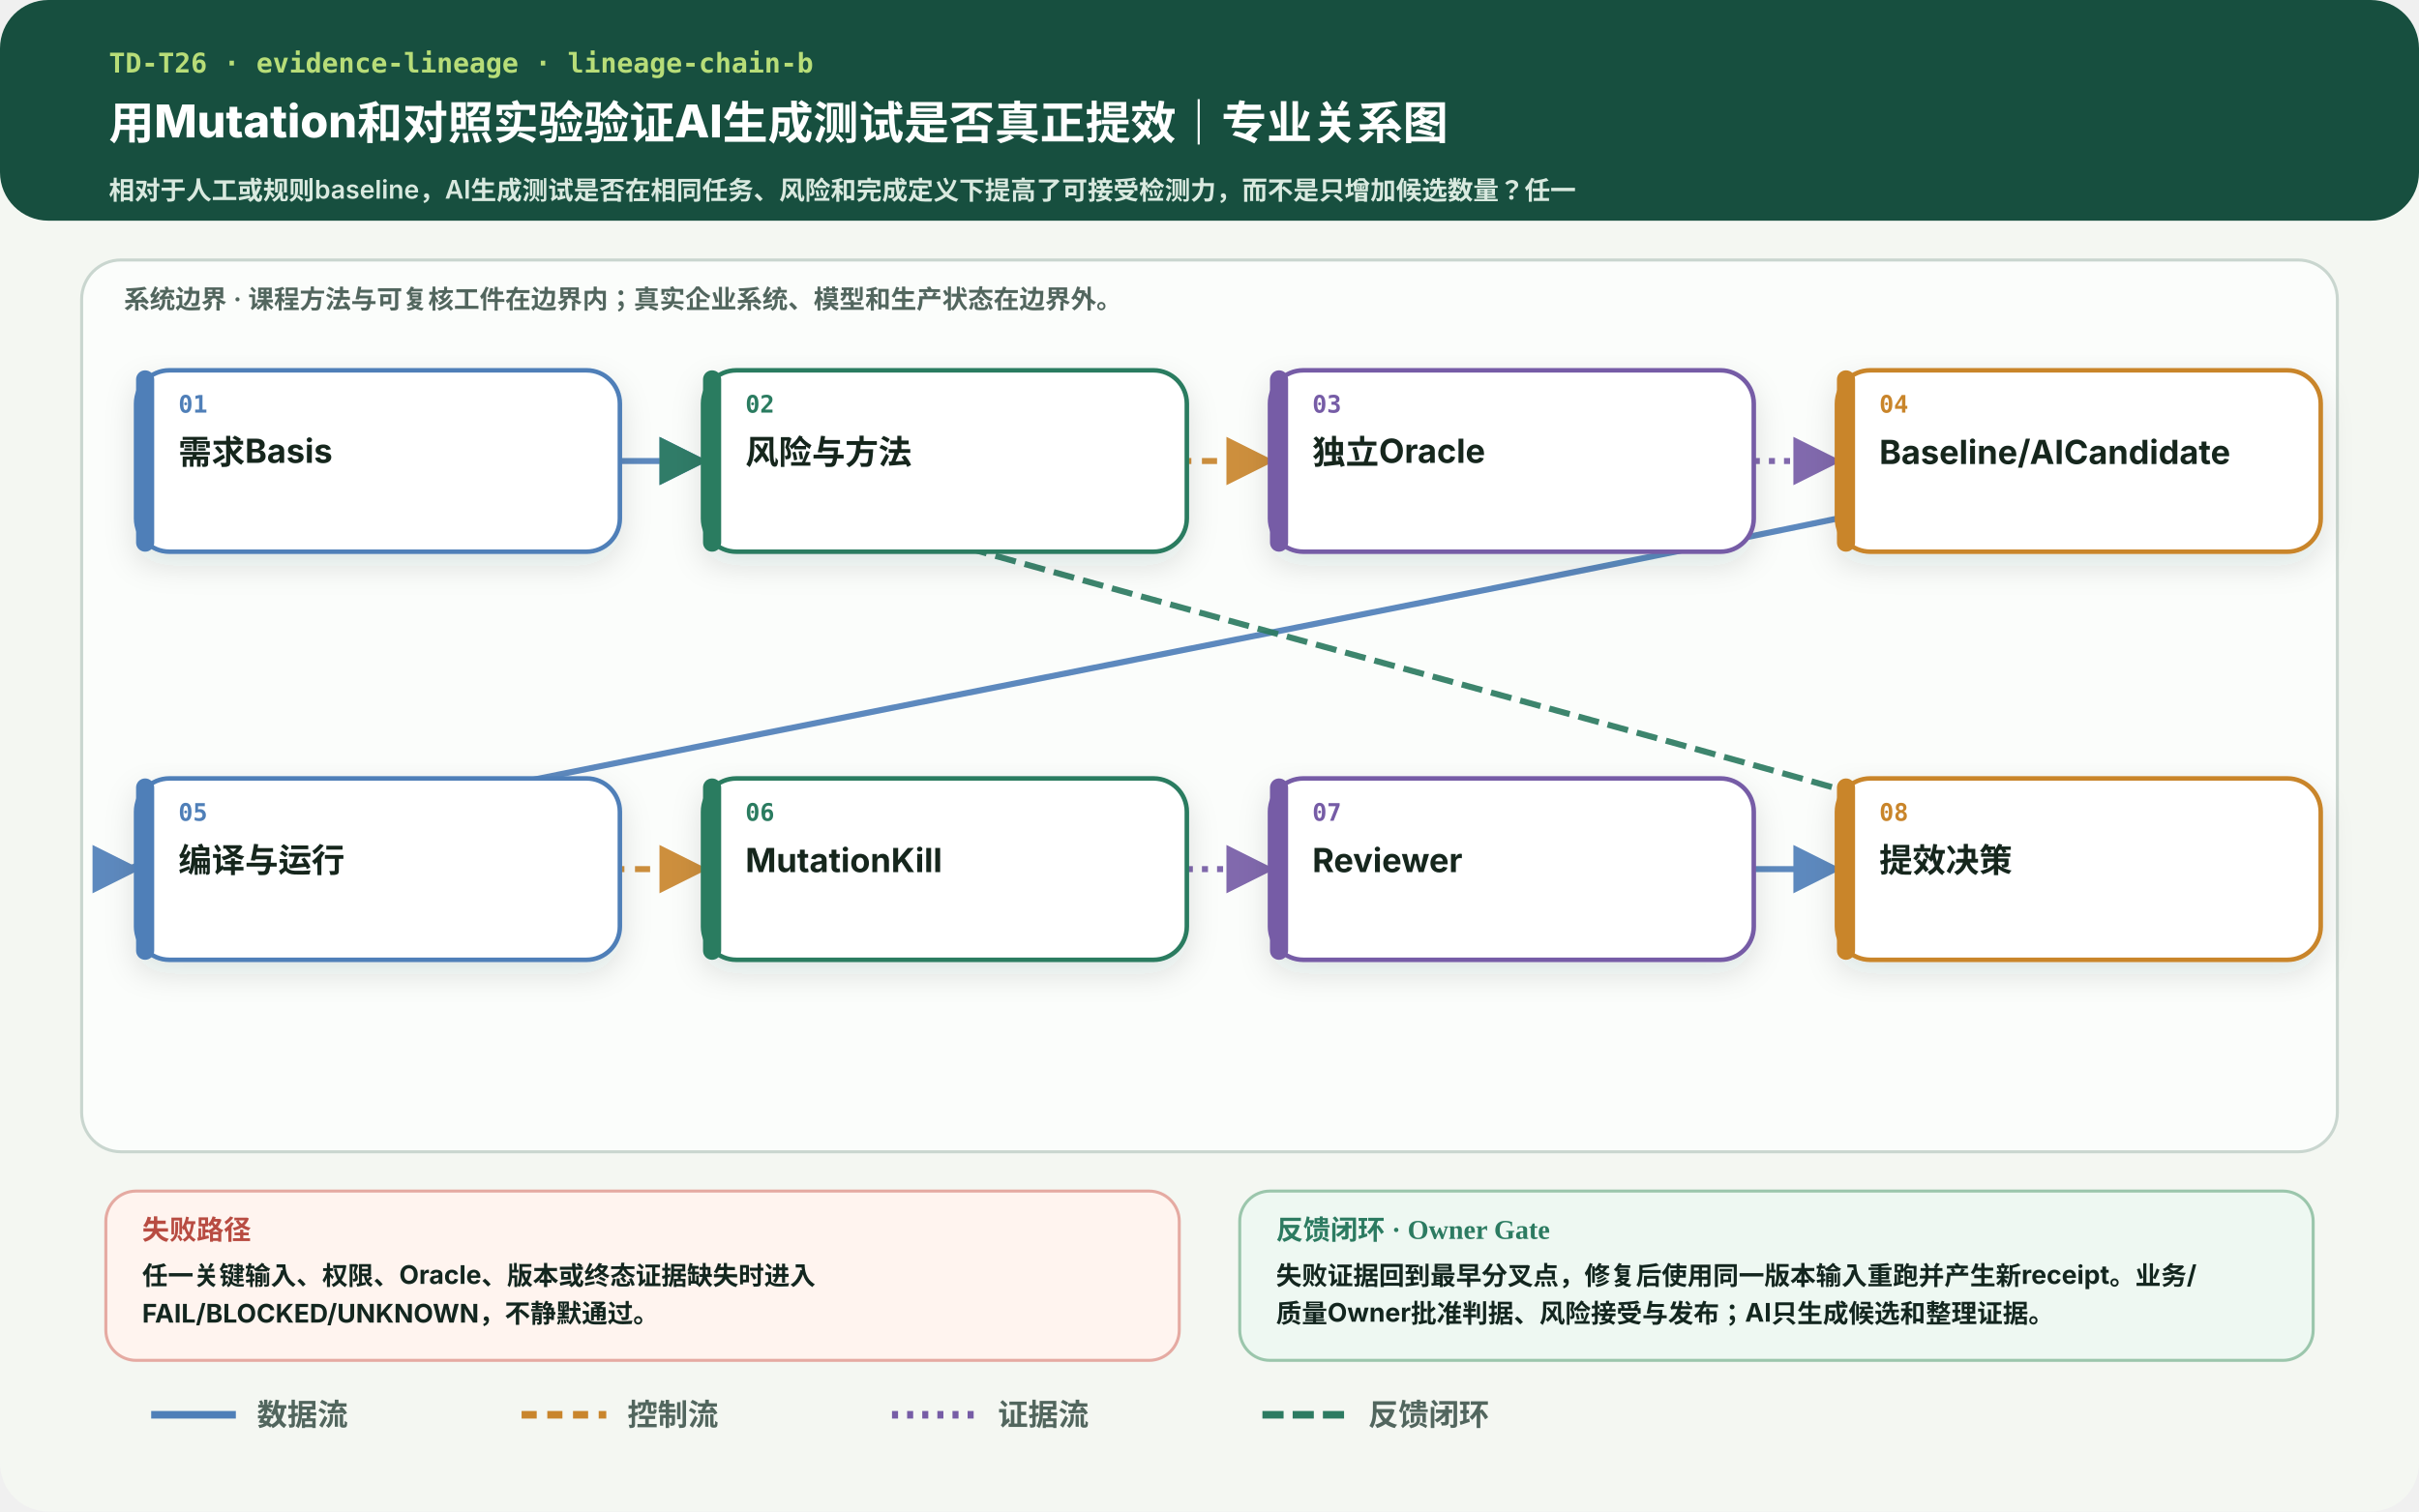
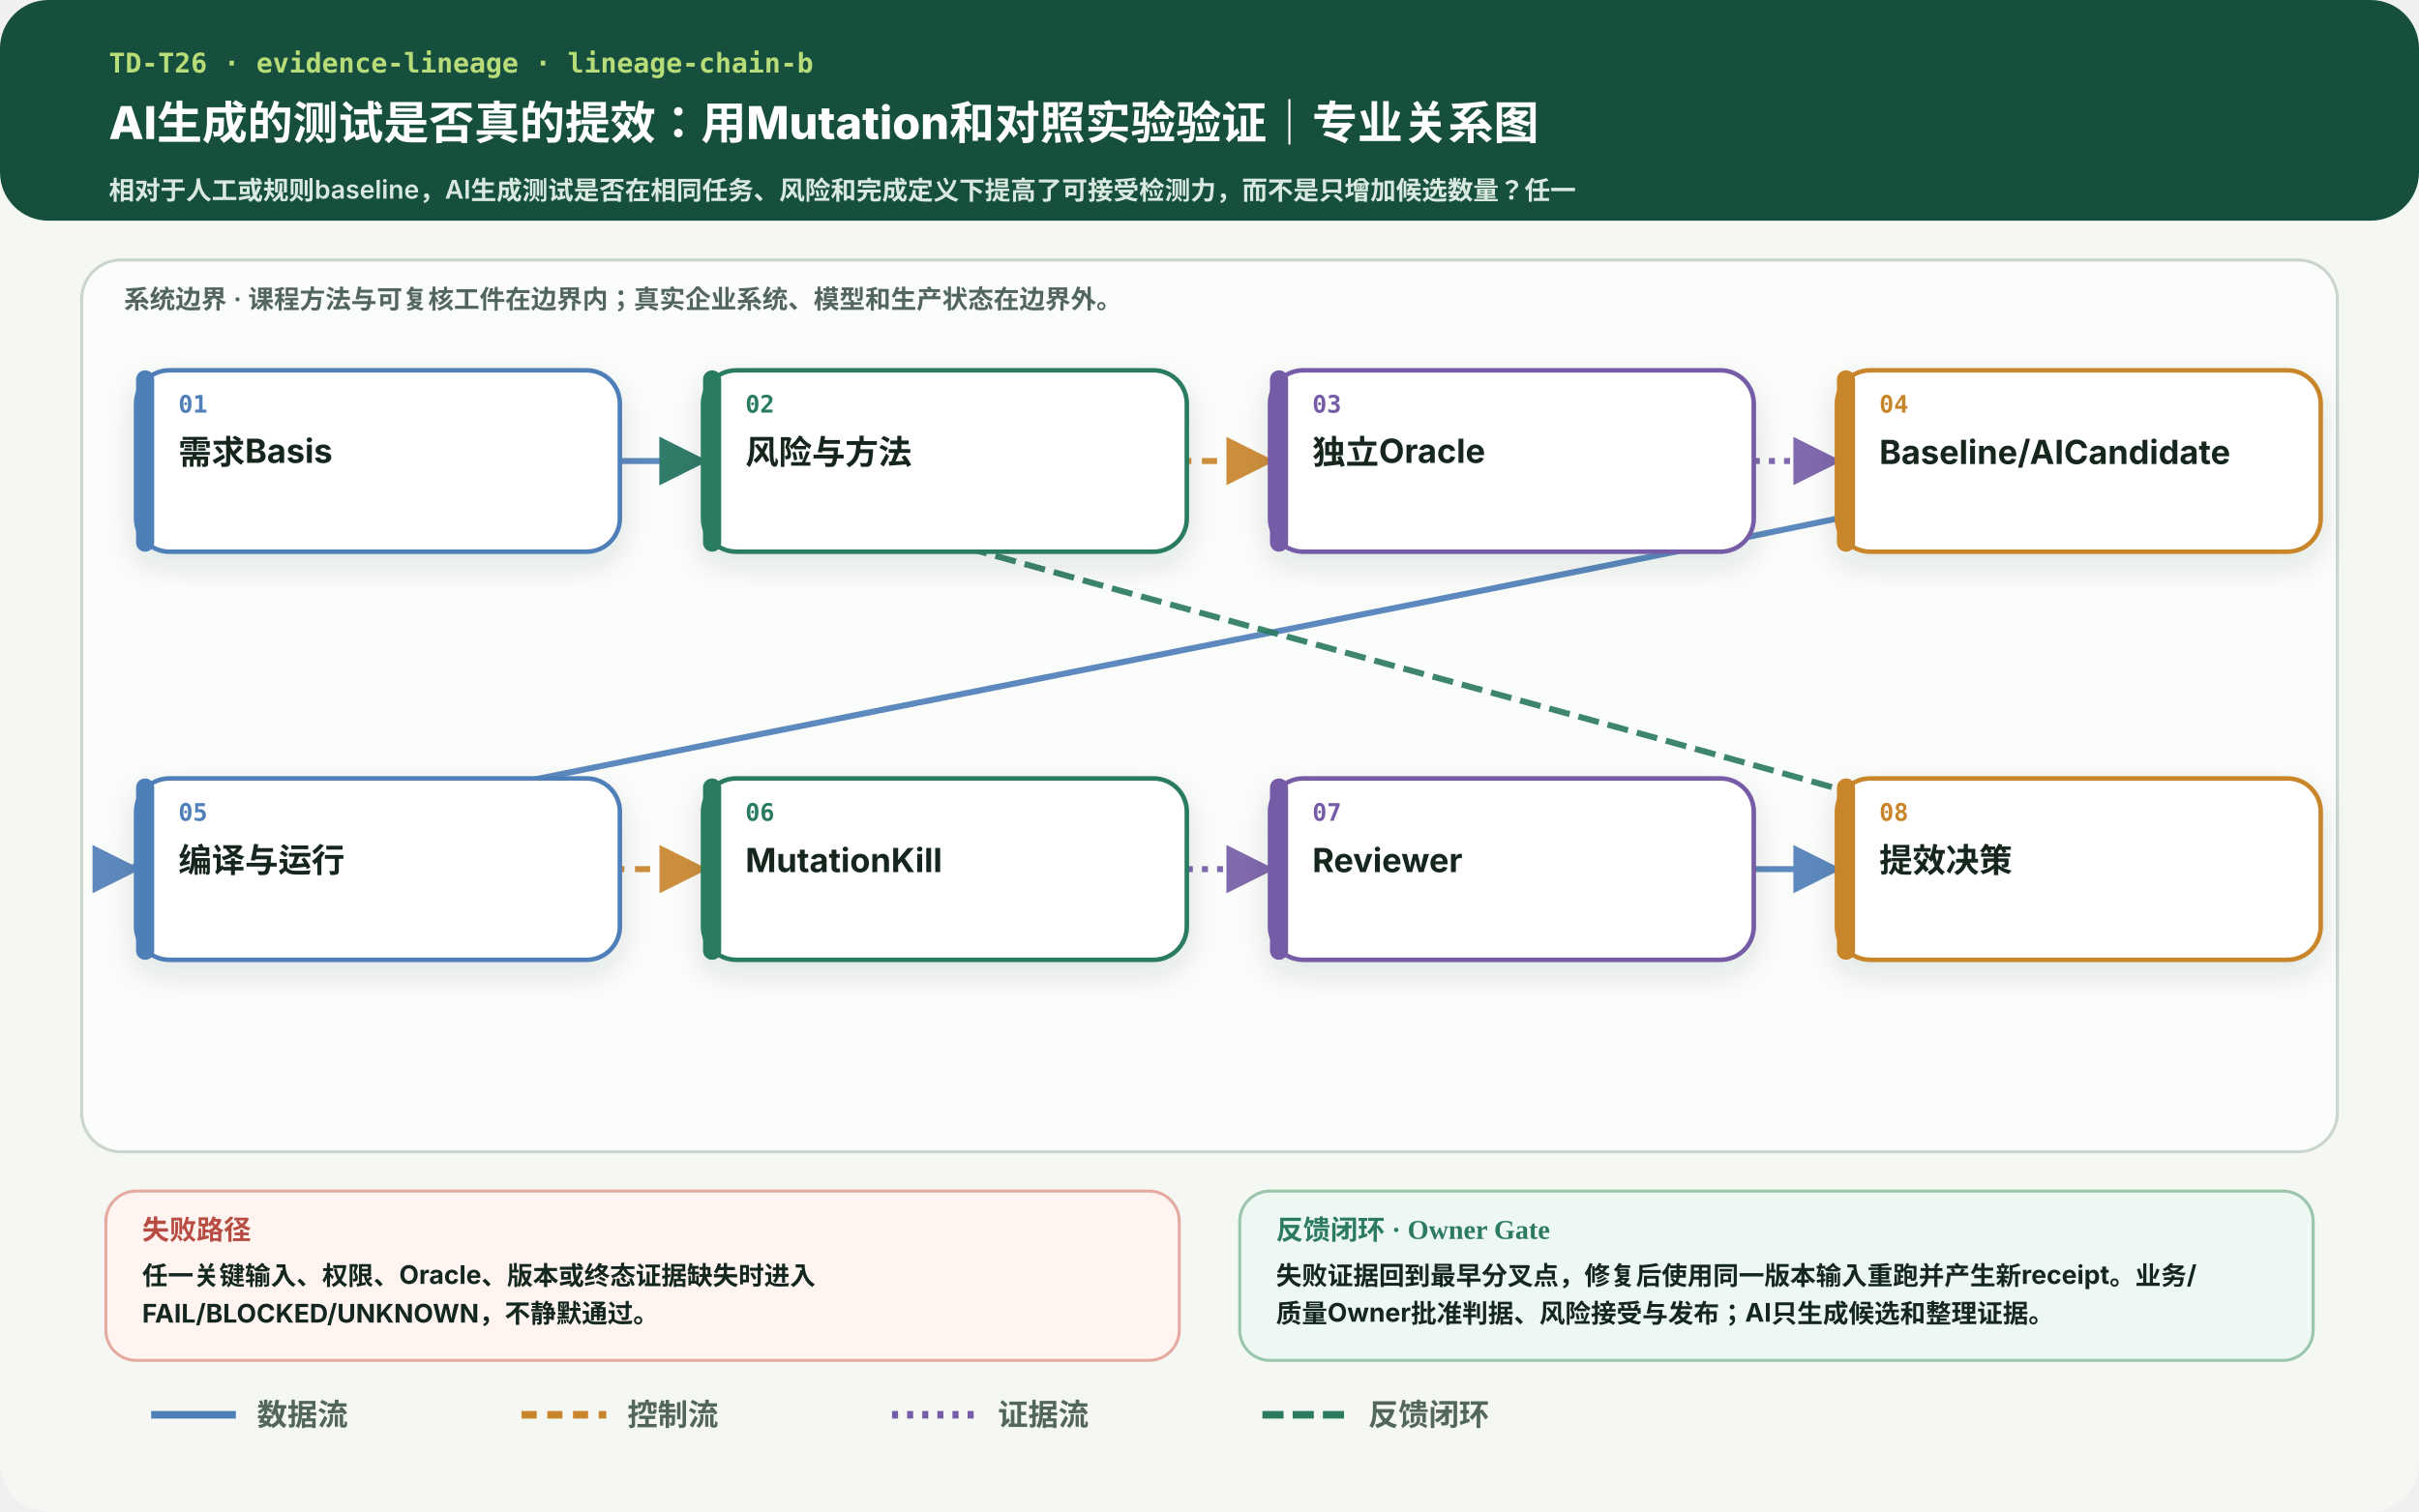
<svg xmlns="http://www.w3.org/2000/svg" role="img" aria-labelledby="title desc" viewBox="0 0 1600 1000" width="1600" height="1000">
  <defs>
    <filter id="shadow" x="-15%" y="-15%" width="130%" height="140%">
      <feDropShadow dx="0" dy="8" stdDeviation="10" flood-color="#173f32" flood-opacity="0.12" />
    </filter>
    <marker id="arrow-data" viewBox="0 0 10 10" refX="9" refY="5" markerWidth="8" markerHeight="8" orient="auto-start-reverse">
      <path d="M 0 0 L 10 5 L 0 10 z" fill="#4f7fb8" />
    </marker>
    <marker id="arrow-control" viewBox="0 0 10 10" refX="9" refY="5" markerWidth="8" markerHeight="8" orient="auto-start-reverse">
      <path d="M 0 0 L 10 5 L 0 10 z" fill="#c9852c" />
    </marker>
    <marker id="arrow-evidence" viewBox="0 0 10 10" refX="9" refY="5" markerWidth="8" markerHeight="8" orient="auto-start-reverse">
      <path d="M 0 0 L 10 5 L 0 10 z" fill="#765ca6" />
    </marker>
    <marker id="arrow-feedback" viewBox="0 0 10 10" refX="9" refY="5" markerWidth="8" markerHeight="8" orient="auto-start-reverse">
      <path d="M 0 0 L 10 5 L 0 10 z" fill="#2c7b61" />
    </marker>
  </defs>
  <rect width="1600" height="1000" rx="32" fill="#f4f7f2" />
  <rect x="0" y="0" width="1600" height="146" rx="32" fill="#174f3f" />
  <text x="72" y="48" font-family="ui-monospace,SFMono-Regular,Menlo,monospace" font-size="18" font-weight="800" fill="#b8dd78">TD-T26 · evidence-lineage · lineage-chain-b</text>
-   <text x="72" y="92" text-anchor="start" font-family="-apple-system,BlinkMacSystemFont,'Segoe UI','PingFang SC',sans-serif" font-size="30" font-weight="800" fill="#ffffff">用Mutation和对照实验验证AI生成测试是否真正提效｜专业关系图</text>
+   <text x="72" y="92" text-anchor="start" font-family="-apple-system,BlinkMacSystemFont,'Segoe UI','PingFang SC',sans-serif" font-size="30" font-weight="800" fill="#ffffff">AI生成的测试是否真的提效：用Mutation和对照实验验证｜专业关系图</text>
  <text x="72" y="132" text-anchor="start" font-family="-apple-system,BlinkMacSystemFont,'Segoe UI','PingFang SC',sans-serif" font-size="17" font-weight="600" fill="#d9e9df">相对于人工或规则baseline，AI生成测试是否在相同任务、风险和完成定义下提高了可接受检测力，而不是只增加候选数量？任一</text>
  <rect x="54" y="172" width="1492" height="590" rx="26" fill="#fbfdfb" stroke="#c9d6cf" stroke-width="2" />
  <text x="82" y="204" font-size="17" font-weight="800" fill="#52665e">系统边界 · 课程方法与可复核工件在边界内；真实企业系统、模型和生产状态在边界外。</text>
  <path d="M 250 305 C 325 305, 390 305, 465 305" fill="none" stroke="#4f7fb8" stroke-width="4" stroke-dasharray="" marker-end="url(#arrow-data)" opacity="0.92" />
  <path d="M 625 305 C 700 305, 765 305, 840 305" fill="none" stroke="#c9852c" stroke-width="4" stroke-dasharray="10 7" marker-end="url(#arrow-control)" opacity="0.92" />
  <path d="M 1000 305 C 1075 305, 1140 305, 1215 305" fill="none" stroke="#765ca6" stroke-width="4" stroke-dasharray="4 6" marker-end="url(#arrow-evidence)" opacity="0.92" />
  <path d="M 1375 305 C 1450 305, 15 575, 90 575" fill="none" stroke="#4f7fb8" stroke-width="4" stroke-dasharray="" marker-end="url(#arrow-data)" opacity="0.92" />
  <path d="M 250 575 C 325 575, 390 575, 465 575" fill="none" stroke="#c9852c" stroke-width="4" stroke-dasharray="10 7" marker-end="url(#arrow-control)" opacity="0.92" />
  <path d="M 625 575 C 700 575, 765 575, 840 575" fill="none" stroke="#765ca6" stroke-width="4" stroke-dasharray="4 6" marker-end="url(#arrow-evidence)" opacity="0.92" />
  <path d="M 1000 575 C 1075 575, 1140 575, 1215 575" fill="none" stroke="#4f7fb8" stroke-width="4" stroke-dasharray="" marker-end="url(#arrow-data)" opacity="0.92" />
  <path d="M 1375 575 C 1450 575, 390 305, 465 305" fill="none" stroke="#2c7b61" stroke-width="4" stroke-dasharray="14 6" marker-end="url(#arrow-feedback)" opacity="0.92" />
  <g filter="url(#shadow)">
    <rect x="90" y="245" width="320" height="120" rx="22" fill="#ffffff" stroke="#4f7fb8" stroke-width="3" />
    <rect x="90" y="245" width="12" height="120" rx="6" fill="#4f7fb8" />
    <text x="118" y="273" font-family="ui-monospace,SFMono-Regular,Menlo,monospace" font-size="16" font-weight="800" fill="#4f7fb8">01</text>
    <text x="118" y="307" text-anchor="start" font-family="-apple-system,BlinkMacSystemFont,'Segoe UI','PingFang SC',sans-serif" font-size="22" font-weight="700" fill="#13261f">需求Basis</text>
  </g>
  <g filter="url(#shadow)">
    <rect x="465" y="245" width="320" height="120" rx="22" fill="#ffffff" stroke="#2c7b61" stroke-width="3" />
    <rect x="465" y="245" width="12" height="120" rx="6" fill="#2c7b61" />
    <text x="493" y="273" font-family="ui-monospace,SFMono-Regular,Menlo,monospace" font-size="16" font-weight="800" fill="#2c7b61">02</text>
    <text x="493" y="307" text-anchor="start" font-family="-apple-system,BlinkMacSystemFont,'Segoe UI','PingFang SC',sans-serif" font-size="22" font-weight="700" fill="#13261f">风险与方法</text>
  </g>
  <g filter="url(#shadow)">
    <rect x="840" y="245" width="320" height="120" rx="22" fill="#ffffff" stroke="#765ca6" stroke-width="3" />
    <rect x="840" y="245" width="12" height="120" rx="6" fill="#765ca6" />
    <text x="868" y="273" font-family="ui-monospace,SFMono-Regular,Menlo,monospace" font-size="16" font-weight="800" fill="#765ca6">03</text>
    <text x="868" y="307" text-anchor="start" font-family="-apple-system,BlinkMacSystemFont,'Segoe UI','PingFang SC',sans-serif" font-size="22" font-weight="700" fill="#13261f">独立Oracle</text>
  </g>
  <g filter="url(#shadow)">
    <rect x="1215" y="245" width="320" height="120" rx="22" fill="#ffffff" stroke="#c9852c" stroke-width="3" />
    <rect x="1215" y="245" width="12" height="120" rx="6" fill="#c9852c" />
    <text x="1243" y="273" font-family="ui-monospace,SFMono-Regular,Menlo,monospace" font-size="16" font-weight="800" fill="#c9852c">04</text>
    <text x="1243" y="307" text-anchor="start" font-family="-apple-system,BlinkMacSystemFont,'Segoe UI','PingFang SC',sans-serif" font-size="22" font-weight="700" fill="#13261f">Baseline/AICandidate</text>
  </g>
  <g filter="url(#shadow)">
    <rect x="90" y="515" width="320" height="120" rx="22" fill="#ffffff" stroke="#4f7fb8" stroke-width="3" />
    <rect x="90" y="515" width="12" height="120" rx="6" fill="#4f7fb8" />
    <text x="118" y="543" font-family="ui-monospace,SFMono-Regular,Menlo,monospace" font-size="16" font-weight="800" fill="#4f7fb8">05</text>
    <text x="118" y="577" text-anchor="start" font-family="-apple-system,BlinkMacSystemFont,'Segoe UI','PingFang SC',sans-serif" font-size="22" font-weight="700" fill="#13261f">编译与运行</text>
  </g>
  <g filter="url(#shadow)">
    <rect x="465" y="515" width="320" height="120" rx="22" fill="#ffffff" stroke="#2c7b61" stroke-width="3" />
    <rect x="465" y="515" width="12" height="120" rx="6" fill="#2c7b61" />
    <text x="493" y="543" font-family="ui-monospace,SFMono-Regular,Menlo,monospace" font-size="16" font-weight="800" fill="#2c7b61">06</text>
    <text x="493" y="577" text-anchor="start" font-family="-apple-system,BlinkMacSystemFont,'Segoe UI','PingFang SC',sans-serif" font-size="22" font-weight="700" fill="#13261f">MutationKill</text>
  </g>
  <g filter="url(#shadow)">
    <rect x="840" y="515" width="320" height="120" rx="22" fill="#ffffff" stroke="#765ca6" stroke-width="3" />
    <rect x="840" y="515" width="12" height="120" rx="6" fill="#765ca6" />
    <text x="868" y="543" font-family="ui-monospace,SFMono-Regular,Menlo,monospace" font-size="16" font-weight="800" fill="#765ca6">07</text>
    <text x="868" y="577" text-anchor="start" font-family="-apple-system,BlinkMacSystemFont,'Segoe UI','PingFang SC',sans-serif" font-size="22" font-weight="700" fill="#13261f">Reviewer</text>
  </g>
  <g filter="url(#shadow)">
    <rect x="1215" y="515" width="320" height="120" rx="22" fill="#ffffff" stroke="#c9852c" stroke-width="3" />
    <rect x="1215" y="515" width="12" height="120" rx="6" fill="#c9852c" />
    <text x="1243" y="543" font-family="ui-monospace,SFMono-Regular,Menlo,monospace" font-size="16" font-weight="800" fill="#c9852c">08</text>
    <text x="1243" y="577" text-anchor="start" font-family="-apple-system,BlinkMacSystemFont,'Segoe UI','PingFang SC',sans-serif" font-size="22" font-weight="700" fill="#13261f">提效决策</text>
  </g>
  <g transform="translate(70 788)">
    <rect width="710" height="112" rx="20" fill="#fff4ef" stroke="#e5aaa2" stroke-width="2" />
    <text x="24" y="32" font-size="18" font-weight="900" fill="#b84c42">失败路径</text>
    <text x="24" y="62" text-anchor="start" font-family="-apple-system,BlinkMacSystemFont,'Segoe UI','PingFang SC',sans-serif" font-size="17" font-weight="650" fill="#13261f">任一关键输入、权限、Oracle、版本或终态证据缺失时进入</text>
    <text x="24" y="87" text-anchor="start" font-family="-apple-system,BlinkMacSystemFont,'Segoe UI','PingFang SC',sans-serif" font-size="17" font-weight="650" fill="#13261f">FAIL/BLOCKED/UNKNOWN，不静默通过。</text>
  </g>
  <g transform="translate(820 788)">
    <rect width="710" height="112" rx="20" fill="#eef8f2" stroke="#9bc6ac" stroke-width="2" />
    <text x="24" y="32" font-size="18" font-weight="900" fill="#2c7b61">反馈闭环 · Owner Gate</text>
    <text x="24" y="62" text-anchor="start" font-family="-apple-system,BlinkMacSystemFont,'Segoe UI','PingFang SC',sans-serif" font-size="17" font-weight="650" fill="#13261f">失败证据回到最早分叉点，修复后使用同一版本输入重跑并产生新receipt。业务/</text>
    <text x="24" y="87" text-anchor="start" font-family="-apple-system,BlinkMacSystemFont,'Segoe UI','PingFang SC',sans-serif" font-size="17" font-weight="650" fill="#13261f">质量Owner批准判据、风险接受与发布；AI只生成候选和整理证据。</text>
  </g>
  <g transform="translate(100 936)">
    <line x1="0" y1="0" x2="56" y2="0" stroke="#4f7fb8" stroke-width="5" stroke-dasharray="" />
    <text x="70" y="7" font-size="20" font-weight="700" fill="#52665e">数据流</text>
  </g>
  <g transform="translate(345 936)">
    <line x1="0" y1="0" x2="56" y2="0" stroke="#c9852c" stroke-width="5" stroke-dasharray="10 7" />
    <text x="70" y="7" font-size="20" font-weight="700" fill="#52665e">控制流</text>
  </g>
  <g transform="translate(590 936)">
    <line x1="0" y1="0" x2="56" y2="0" stroke="#765ca6" stroke-width="5" stroke-dasharray="4 6" />
    <text x="70" y="7" font-size="20" font-weight="700" fill="#52665e">证据流</text>
  </g>
  <g transform="translate(835 936)">
    <line x1="0" y1="0" x2="56" y2="0" stroke="#2c7b61" stroke-width="5" stroke-dasharray="14 6" />
    <text x="70" y="7" font-size="20" font-weight="700" fill="#52665e">反馈闭环</text>
  </g>
</svg>
